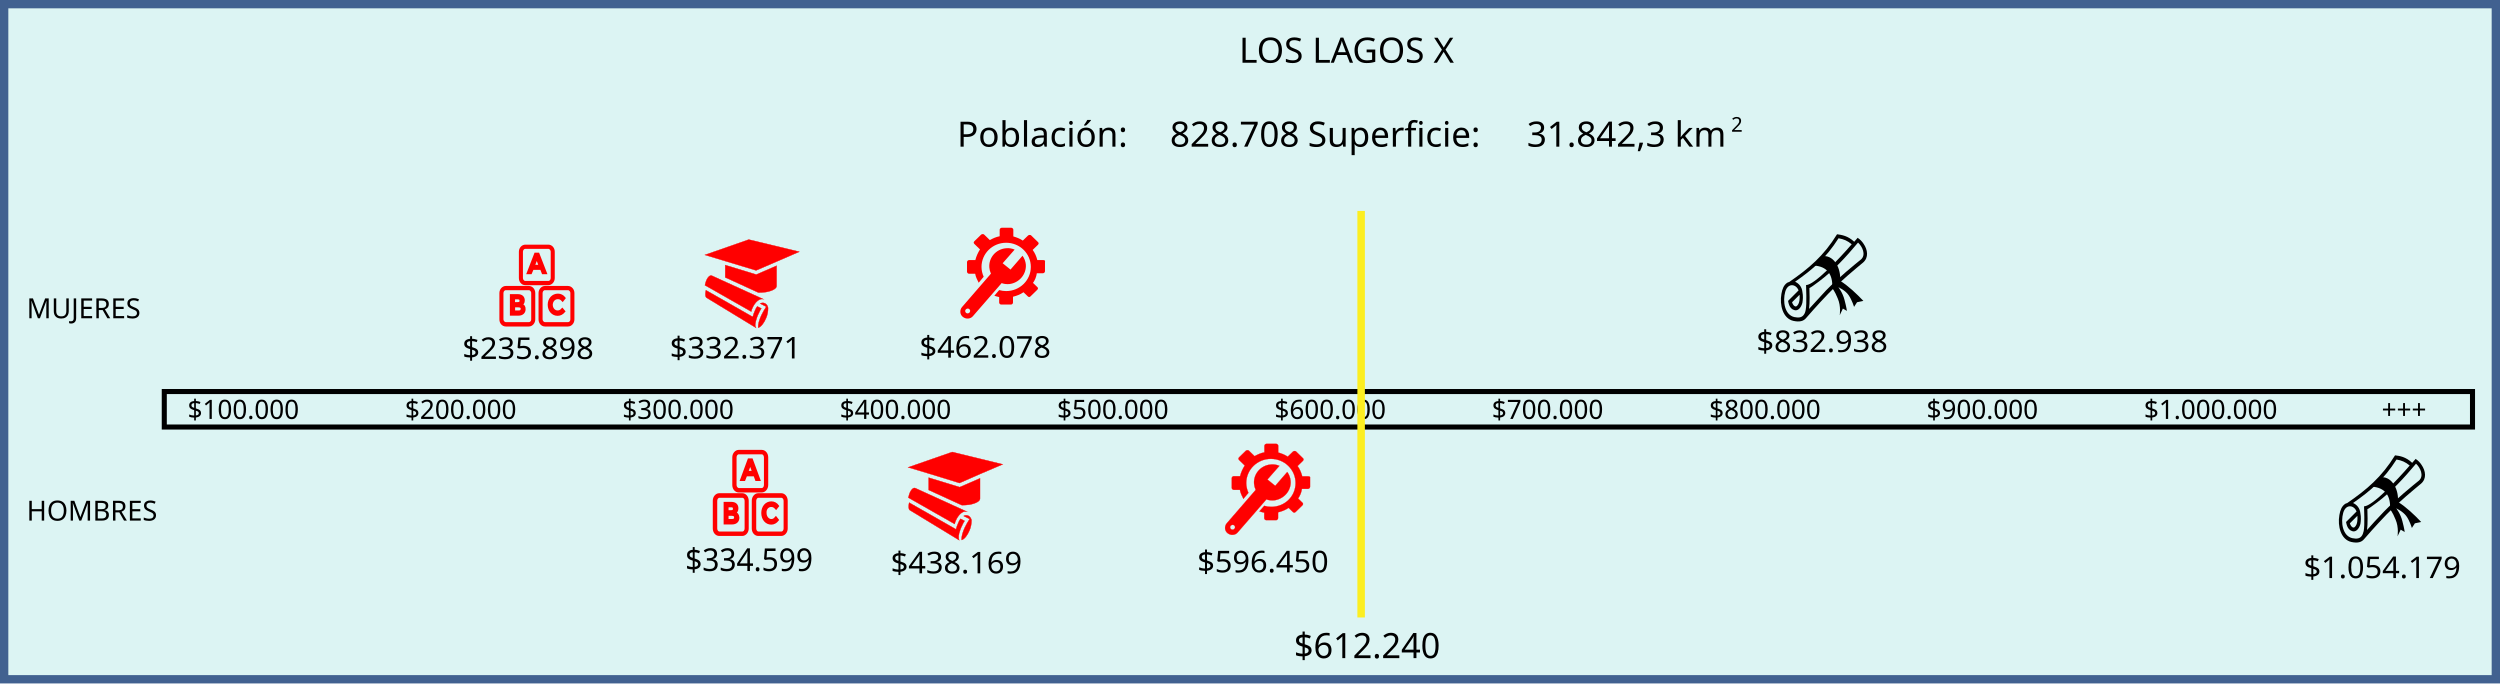
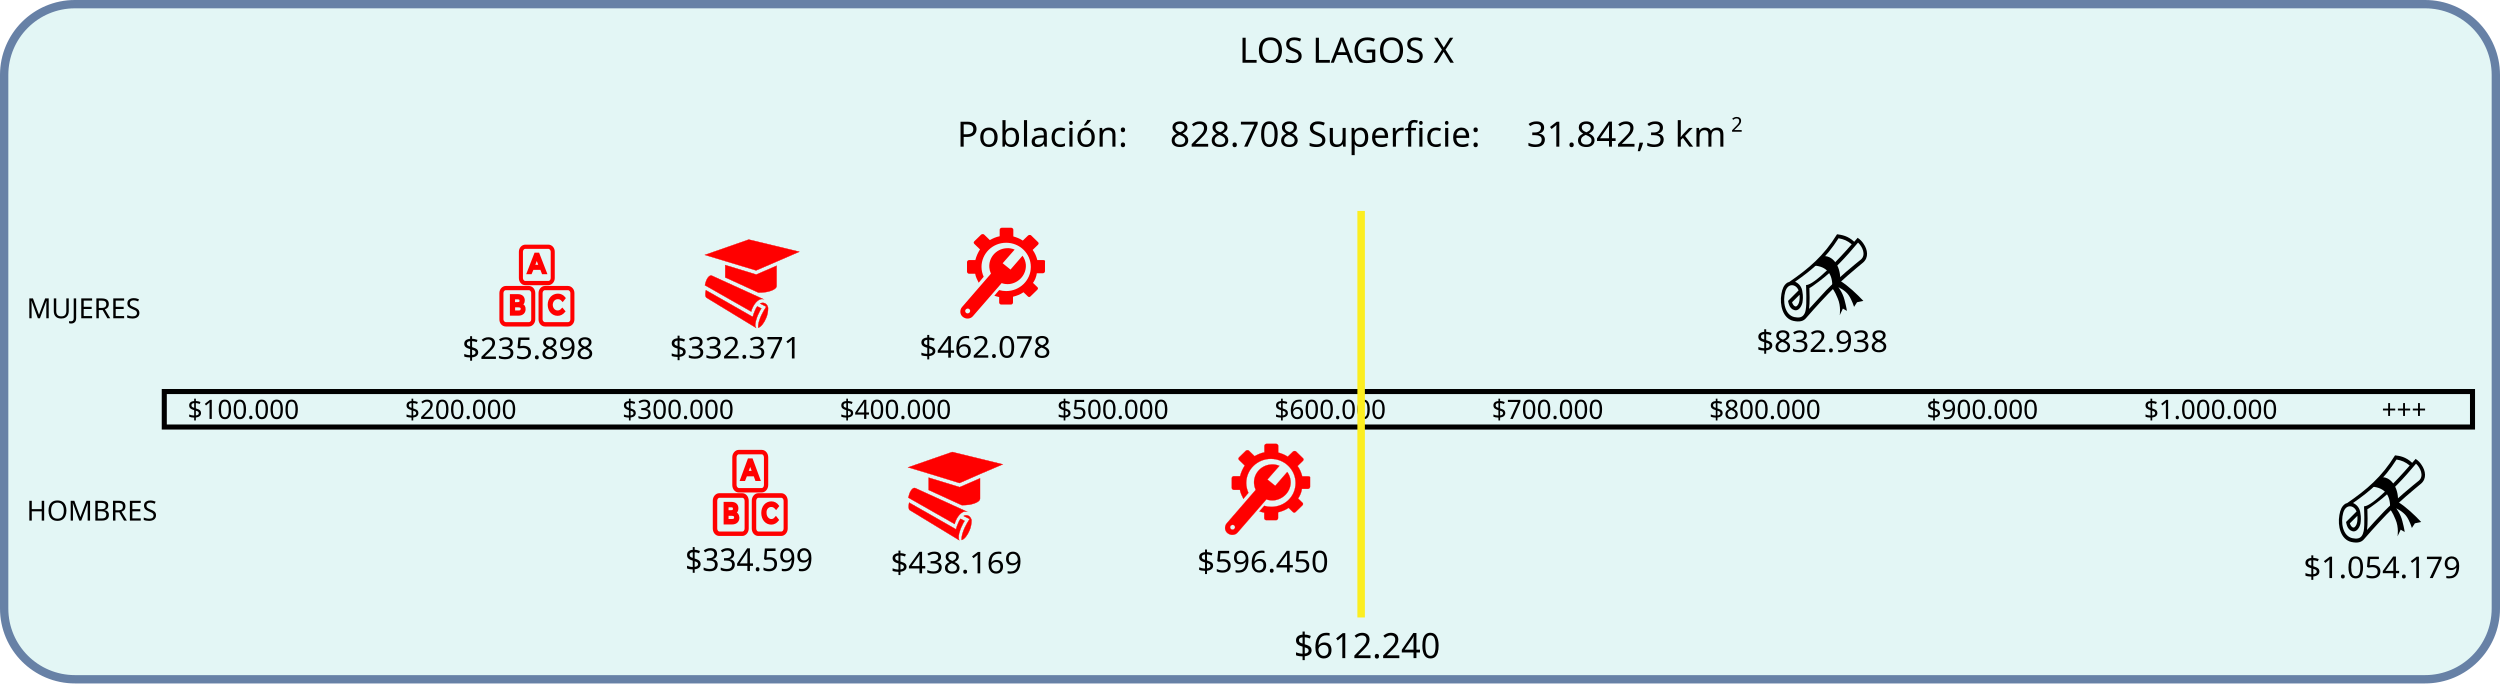
<svg xmlns="http://www.w3.org/2000/svg" version="1.1" id="Capa_1" x="0px" y="0px" viewBox="0 0 1500.5 410.2" style="enable-background:new 0 0 1500.5 410.2;" xml:space="preserve">
  <style type="text/css">
- 	.st0{fill:#DCF4F3;stroke:#416190;stroke-width:5;stroke-miterlimit:5.83;}
+ 	.st0{opacity:0.8;fill:#DCF4F3;stroke:#416190;stroke-width:5;stroke-miterlimit:5.83;}
	.st1{fill:none;stroke:#000000;stroke-width:3.04;stroke-miterlimit:10;}
	.st2{fill:none;}
- 	.st3{font-family:'Optima-Bold';}
+ 	.st3{font-family:'ArialMT';}
	.st4{font-size:16px;}
	.st5{letter-spacing:27.6;}
	.st6{letter-spacing:9.2;}
	.st7{fill:#FF0000;}
	.st8{font-size:21px;}
	.st9{font-family:'Verdana-Bold';}
- 	.st10{font-family:'Optima-Regular';}
- 	.st11{font-size:12.243px;}
- 	.st12{fill:#FCEE21;}
- 	.st13{font-size:16.651px;}
- 	.st14{fill:#FF0000;stroke:#FF0000;stroke-width:1.366;stroke-miterlimit:10;}
- 	.st15{font-size:18.927px;}
- 	.st16{fill:#FF0000;stroke:#FF0000;stroke-width:1.334;stroke-miterlimit:10;}
- 	.st17{font-size:18px;}
- 	.st18{fill:#FF0000;stroke:#FF0000;stroke-width:0.217;stroke-miterlimit:10;}
- 	.st19{fill:#FF0000;stroke:#FF0000;stroke-width:0.141;stroke-miterlimit:10;}
- 	.st20{fill-rule:evenodd;clip-rule:evenodd;}
+ 	.st10{font-size:12.243px;}
+ 	.st11{fill:#FCEE21;}
+ 	.st12{font-size:16.651px;}
+ 	.st13{fill:#FF0000;stroke:#FF0000;stroke-width:1.366;stroke-miterlimit:10;}
+ 	.st14{font-size:18.927px;}
+ 	.st15{fill:#FF0000;stroke:#FF0000;stroke-width:1.334;stroke-miterlimit:10;}
+ 	.st16{font-size:18px;}
+ 	.st17{fill:#FF0000;stroke:#FF0000;stroke-width:0.217;stroke-miterlimit:10;}
+ 	.st18{fill:#FF0000;stroke:#FF0000;stroke-width:0.141;stroke-miterlimit:10;}
</style>
-   <rect x="2.5" y="2.5" class="st0" width="1495.5" height="405.2" />
+   <path class="st0" d="M45,2.5h1410.5c23.5,0,42.5,19,42.5,42.5v320.2c0,23.5-19,42.5-42.5,42.5H45c-23.5,0-42.5-19-42.5-42.5V45  C2.5,21.5,21.5,2.5,45,2.5z" />
  <rect x="98.6" y="235" class="st1" width="1385.4" height="21.3" />
  <rect x="112.5" y="239.4" class="st2" width="1371.8" height="36.8" />
-   <text transform="matrix(0.9794 0 0 1 112.5791 251.4374)" class="st3 st4">$100.000</text>
-   <text transform="matrix(0.9794 0 0 1 177.9234 251.4374)" class="st3 st4 st5"> </text>
-   <text transform="matrix(0.9794 0 0 1 210.4302 251.4374)" class="st3 st4 st5"> </text>
-   <text transform="matrix(0.9794 0 0 1 243.0445 251.4374)" class="st3 st4">$200.000</text>
-   <text transform="matrix(0.9794 0 0 1 308.3897 251.4374)" class="st3 st4 st5"> </text>
-   <text transform="matrix(0.9794 0 0 1 340.8965 251.4374)" class="st3 st4 st5"> </text>
-   <text transform="matrix(0.9794 0 0 1 373.5108 251.4374)" class="st3 st4">$300.000</text>
-   <text transform="matrix(0.9794 0 0 1 438.8565 251.4374)" class="st3 st4 st5"> </text>
-   <text transform="matrix(0.9794 0 0 1 471.3623 251.4374)" class="st3 st4 st5"> </text>
-   <text transform="matrix(0.9794 0 0 1 503.9766 251.4374)" class="st3 st4">$400.000</text>
-   <text transform="matrix(0.9794 0 0 1 569.3223 251.4374)" class="st3 st4 st5"> </text>
-   <text transform="matrix(0.9794 0 0 1 601.8281 251.4374)" class="st3 st4 st5"> </text>
-   <text transform="matrix(0.9794 0 0 1 634.4521 251.4374)" class="st3 st4">$500.000</text>
-   <text transform="matrix(0.9794 0 0 1 699.7979 251.4374)" class="st3 st4 st5"> </text>
-   <text transform="matrix(0.9794 0 0 1 732.2939 251.4374)" class="st3 st4 st5"> </text>
-   <text transform="matrix(0.9794 0 0 1 764.918 251.4374)" class="st3 st4">$600.000</text>
-   <text transform="matrix(0.9794 0 0 1 830.2637 251.4374)" class="st3 st4 st5"> </text>
-   <text transform="matrix(0.9794 0 0 1 862.7695 251.4374)" class="st3 st4 st5"> </text>
-   <text transform="matrix(0.9794 0 0 1 895.3838 251.4374)" class="st3 st4">$700.000</text>
-   <text transform="matrix(0.9794 0 0 1 960.7295 251.4374)" class="st3 st4 st5"> </text>
-   <text transform="matrix(0.9794 0 0 1 993.2354 251.4374)" class="st3 st4 st5"> </text>
-   <text transform="matrix(0.9794 0 0 1 1025.85 251.4374)" class="st3 st4">$800.000</text>
-   <text transform="matrix(0.9794 0 0 1 1091.195 251.4374)" class="st3 st4 st5"> </text>
-   <text transform="matrix(0.9794 0 0 1 1123.701 251.4374)" class="st3 st4 st5"> </text>
-   <text transform="matrix(0.9794 0 0 1 1156.315 251.4374)" class="st3 st4">$900.000</text>
-   <text transform="matrix(0.9794 0 0 1 1221.661 251.4374)" class="st3 st4 st5"> </text>
-   <text transform="matrix(0.9794 0 0 1 1254.167 251.4374)" class="st3 st4 st5"> </text>
-   <text transform="matrix(0.9794 0 0 1 1286.781 251.4374)" class="st3 st4">$1.000.000 </text>
-   <text transform="matrix(0.9794 0 0 1 1369.551 251.4374)" class="st3 st4 st6"> </text>
-   <text transform="matrix(0.9794 0 0 1 1384.633 251.4374)" class="st3 st4 st5"> </text>
-   <text transform="matrix(0.9794 0 0 1 1417.247 251.4374)" class="st3 st4">   +++</text>
+   <text transform="matrix(0.9794 0 0 1 112.5791 251.4375)" class="st3 st4">$100.000</text>
+   <text transform="matrix(0.9794 0 0 1 177.9238 251.4375)" class="st3 st4 st5"> </text>
+   <text transform="matrix(0.9794 0 0 1 210.4307 251.4375)" class="st3 st4 st5"> </text>
+   <text transform="matrix(0.9794 0 0 1 243.0449 251.4375)" class="st3 st4">$200.000</text>
+   <text transform="matrix(0.9794 0 0 1 308.3901 251.4375)" class="st3 st4 st5"> </text>
+   <text transform="matrix(0.9794 0 0 1 340.8965 251.4375)" class="st3 st4 st5"> </text>
+   <text transform="matrix(0.9794 0 0 1 373.5107 251.4375)" class="st3 st4">$300.000</text>
+   <text transform="matrix(0.9794 0 0 1 438.8564 251.4375)" class="st3 st4 st5"> </text>
+   <text transform="matrix(0.9794 0 0 1 471.3623 251.4375)" class="st3 st4 st5"> </text>
+   <text transform="matrix(0.9794 0 0 1 503.9766 251.4375)" class="st3 st4">$400.000</text>
+   <text transform="matrix(0.9794 0 0 1 569.3223 251.4375)" class="st3 st4 st5"> </text>
+   <text transform="matrix(0.9794 0 0 1 601.8281 251.4375)" class="st3 st4 st5"> </text>
+   <text transform="matrix(0.9794 0 0 1 634.4521 251.4375)" class="st3 st4">$500.000</text>
+   <text transform="matrix(0.9794 0 0 1 699.7979 251.4375)" class="st3 st4 st5"> </text>
+   <text transform="matrix(0.9794 0 0 1 732.2939 251.4375)" class="st3 st4 st5"> </text>
+   <text transform="matrix(0.9794 0 0 1 764.918 251.4375)" class="st3 st4">$600.000</text>
+   <text transform="matrix(0.9794 0 0 1 830.2637 251.4375)" class="st3 st4 st5"> </text>
+   <text transform="matrix(0.9794 0 0 1 862.7695 251.4375)" class="st3 st4 st5"> </text>
+   <text transform="matrix(0.9794 0 0 1 895.3838 251.4375)" class="st3 st4">$700.000</text>
+   <text transform="matrix(0.9794 0 0 1 960.7295 251.4375)" class="st3 st4 st5"> </text>
+   <text transform="matrix(0.9794 0 0 1 993.2354 251.4375)" class="st3 st4 st5"> </text>
+   <text transform="matrix(0.9794 0 0 1 1025.85 251.4375)" class="st3 st4">$800.000</text>
+   <text transform="matrix(0.9794 0 0 1 1091.195 251.4375)" class="st3 st4 st5"> </text>
+   <text transform="matrix(0.9794 0 0 1 1123.701 251.4375)" class="st3 st4 st5"> </text>
+   <text transform="matrix(0.9794 0 0 1 1156.315 251.4375)" class="st3 st4">$900.000</text>
+   <text transform="matrix(0.9794 0 0 1 1221.661 251.4375)" class="st3 st4 st5"> </text>
+   <text transform="matrix(0.9794 0 0 1 1254.167 251.4375)" class="st3 st4 st5"> </text>
+   <text transform="matrix(0.9794 0 0 1 1286.781 251.4375)" class="st3 st4">$1.000.000 </text>
+   <text transform="matrix(0.9794 0 0 1 1369.551 251.4375)" class="st3 st4 st6"> </text>
+   <text transform="matrix(0.9794 0 0 1 1384.633 251.4375)" class="st3 st4 st5"> </text>
+   <text transform="matrix(0.9794 0 0 1 1417.247 251.4375)" class="st3 st4">   +++</text>
  <path class="st7" d="M626.3,156.1h-3.7c-0.6-2.3-1.4-4.2-2.8-6.1l3.2-3.1c0.2-0.2,0.4-0.6,0.4-0.8c0-0.4-0.2-0.6-0.4-0.8l-4.1-4  c-0.4-0.4-1.2-0.4-1.8,0l-3.2,3.1c-1.8-1.2-3.7-1.9-5.7-2.5v-4c0-0.6-0.6-1.2-1.2-1.2h-5.8c-0.6,0-1.2,0.6-1.2,1.2v3.9  c-2.2,0.4-4.1,1.3-5.9,2.3l-3.4-3.3c-0.4-0.4-1.2-0.4-1.8,0l-4.1,4c-0.2,0.2-0.4,0.6-0.4,0.8s0.2,0.6,0.4,0.8l3.4,3.3  c-1.2,1.9-2.2,4-2.8,6.4h-3.8c-0.6,0-1.2,0.6-1.2,1.2v5.8c0,0.6,0.6,1.2,1.2,1.2h3.7c0.3,2,1.3,3.7,2.1,5.4l3-3.6  c-0.8-1.8-1.3-3.8-1.3-5.9c0-8,6.6-14.5,14.8-14.5s14.8,6.5,14.8,14.5s-6.6,14.5-14.8,14.5c-1.4,0-2.9-0.2-4.2-0.6l-2.9,3.4  c0.9,0.3,1.9,0.6,2.9,0.8v3.3c0,0.6,0.6,1.2,1.2,1.2h5.9c0.6,0,1.2-0.6,1.2-1.2v-3.5c2.3-0.6,4.3-1.3,6.3-2.7l2.6,2.5  c0.2,0.2,0.6,0.4,0.8,0.4s0.6-0.2,0.8-0.4l4.1-4c0.2-0.2,0.4-0.6,0.4-0.8c0-0.4-0.2-0.6-0.4-0.8l-2.6-2.5c1.2-1.7,2-3.6,2.3-5.8h3.7  c0.6,0,1.2-0.6,1.2-1.2V157C627.5,156.7,627.1,156.1,626.3,156.1z" />
  <path class="st7" d="M615.7,158.7c-0.2-1.8-0.8-3.6-2-5.2l-7.2,8.3l-4.7-3.8l7.2-8.2c-1.7-0.7-3.4-1-5.2-0.8  c-6,0.5-10.5,5.7-10,11.6c0.1,1.2,0.4,2.4,0.9,3.5l0.1,0.1l-17.4,20.1c-0.7,0.8-1.1,2-1,3.1s0.6,2.1,1.5,2.8s2,1.1,3.2,1  c1.1-0.1,2.2-0.6,2.9-1.5l17.2-19.8l0.2,0.1c1.4,0.5,2.9,0.6,4.4,0.5C611.7,169.8,616.2,164.6,615.7,158.7z M580.9,188.1  c-0.9,0.1-1.5-0.6-1.6-1.3c-0.1-0.8,0.6-1.5,1.4-1.6c0.9-0.1,1.5,0.6,1.6,1.3C582.3,187.3,581.8,188,580.9,188.1z" />
  <rect x="776.6" y="379.2" class="st2" width="92" height="32.3" />
-   <text transform="matrix(0.9794 0 0 1 776.5967 395.0038)" class="st3 st8">$612.240</text>
+   <text transform="matrix(0.9794 0 0 1 776.5967 395.0039)" class="st3 st8">$612.240</text>
  <rect x="589.6" y="21.9" class="st2" width="439.9" height="108.7" />
  <text transform="matrix(1 0 0 1 743.7232 37.6472)" class="st9 st8">LOS LAGOS X</text>
  <text transform="matrix(1 0 0 1 574.481 88.0471)" class="st9 st8">Población: </text>
-   <text transform="matrix(1 0 0 1 702.2114 88.0471)" class="st10 st8">828.708 </text>
+   <text transform="matrix(1 0 0 1 702.2114 88.0471)" class="st3 st8">828.708 </text>
  <text transform="matrix(1 0 0 1 784.9419 88.0471)" class="st9 st8">Superficie: </text>
-   <text transform="matrix(1 0 0 1 916.4287 88.0471)" class="st10 st8">31.842,3 km</text>
-   <text transform="matrix(1 0 0 1 1038.989 79.0545)" class="st10 st11">2</text>
-   <rect x="814.7" y="126.6" class="st12" width="4.5" height="244" />
+   <text transform="matrix(1 0 0 1 916.4287 88.0471)" class="st3 st8">31.842,3 km</text>
+   <text transform="matrix(1 0 0 1 1038.989 79.0545)" class="st3 st10">2</text>
+   <rect x="814.7" y="126.6" class="st11" width="4.5" height="244" />
  <rect x="16" y="179.1" class="st2" width="105.4" height="23.7" />
-   <text transform="matrix(0.9794 0 0 1 16.0293 191.0087)" class="st9 st13">MUJERES</text>
+   <text transform="matrix(0.9794 0 0 1 16.0293 191.0088)" class="st9 st12">MUJERES</text>
  <rect x="16" y="300.5" class="st2" width="96.2" height="26" />
-   <text transform="matrix(0.9794 0 0 1 16.0293 312.453)" class="st9 st13">HOMBRES</text>
+   <text transform="matrix(0.9794 0 0 1 16.0293 312.4531)" class="st9 st12">HOMBRES</text>
  <rect x="215.1" y="63.3" class="st2" width="80.5" height="23.3" />
  <g>
    <g>
-       <path class="st14" d="M445.5,296.7h-13.8c-1.7,0-3.2,1.7-3.2,3.8v16.7c0,2.1,1.4,3.8,3.2,3.8h13.8c1.7,0,3.2-1.7,3.2-3.8v-16.6    C448.7,298.4,447.3,296.7,445.5,296.7z M447.6,317.2c0,1.4-0.9,2.5-2,2.5h-13.8c-1.1,0-2-1.1-2-2.5v-16.6c0-1.4,0.9-2.5,2-2.5    h13.8c1.1,0,2,1.1,2,2.5V317.2L447.6,317.2z" />
-       <path class="st14" d="M441,307.7c1-0.5,1.5-1.2,1.5-2.6c0-1.8-1-3.2-3.6-3.2H435v12.2h4.4c2.6,0,3.7-1.6,3.7-3.4    C443,309.1,442.2,308.1,441,307.7z M436.6,303.8h2.2c1.1,0,1.8,0.3,1.8,1.6c0,1-0.6,1.5-1.8,1.5h-2.2V303.8L436.6,303.8z     M439.3,312.2h-2.7v-3.3h2.5c1.4,0,2.2,0.5,2.2,1.6C441.3,311.8,440.5,312.2,439.3,312.2z" />
-       <path class="st14" d="M457.2,294.9c1.7,0,3.2-1.7,3.2-3.8v-16.6c0-2.1-1.4-3.8-3.2-3.8h-13.8c-1.7,0-3.2,1.7-3.2,3.8v16.6    c0,2.1,1.4,3.8,3.2,3.8H457.2L457.2,294.9z M441.4,291.1v-16.6c0-1.4,0.9-2.5,2-2.5h13.8c1.1,0,2,1.1,2,2.5v16.6    c0,1.4-0.9,2.5-2,2.5h-13.8C442.3,293.5,441.4,292.4,441.4,291.1z" />
-       <path class="st14" d="M447.8,285.2h5.1l1,2.8h1.8l-4.5-12.2h-1.8l-4.5,12.2h1.8L447.8,285.2z M450.3,278.3l1.8,5h-3.7L450.3,278.3    z" />
-       <path class="st14" d="M468.9,296.7h-13.8c-1.7,0-3.2,1.7-3.2,3.8v16.7c0,2.1,1.4,3.8,3.2,3.8h13.8c1.7,0,3.2-1.7,3.2-3.8v-16.6    C472.1,298.4,470.7,296.7,468.9,296.7z M471,317.2c0,1.4-0.9,2.5-2,2.5h-13.8c-1.1,0-2-1.1-2-2.5v-16.6c0-1.4,0.9-2.5,2-2.5H469    c1.1,0,2,1.1,2,2.5V317.2L471,317.2z" />
-       <path class="st14" d="M462.9,303.6c1.2,0,2,0.5,2.9,1.5l1.1-1.4c-1-1.4-2.4-2.1-3.9-2.1c-3.2,0-5.4,2.7-5.4,6.3    c0,3.7,2.3,6.3,5.3,6.3c1.5,0,2.8-0.7,3.9-2.1l-1.1-1.4c-1,1.2-1.8,1.5-2.8,1.5c-1.8,0-3.5-1.8-3.5-4.3    C459.2,305.3,460.9,303.6,462.9,303.6z" />
+       <path class="st13" d="M445.5,296.7h-13.8c-1.7,0-3.2,1.7-3.2,3.8v16.7c0,2.1,1.4,3.8,3.2,3.8h13.8c1.7,0,3.2-1.7,3.2-3.8v-16.6    C448.7,298.4,447.3,296.7,445.5,296.7z M447.6,317.2c0,1.4-0.9,2.5-2,2.5h-13.8c-1.1,0-2-1.1-2-2.5v-16.6c0-1.4,0.9-2.5,2-2.5    h13.8c1.1,0,2,1.1,2,2.5V317.2L447.6,317.2z" />
+       <path class="st13" d="M441,307.7c1-0.5,1.5-1.2,1.5-2.6c0-1.8-1-3.2-3.6-3.2H435v12.2h4.4c2.6,0,3.7-1.6,3.7-3.4    C443,309.1,442.2,308.1,441,307.7z M436.6,303.8h2.2c1.1,0,1.8,0.3,1.8,1.6c0,1-0.6,1.5-1.8,1.5h-2.2V303.8L436.6,303.8z     M439.3,312.2h-2.7v-3.3h2.5c1.4,0,2.2,0.5,2.2,1.6C441.3,311.8,440.5,312.2,439.3,312.2z" />
+       <path class="st13" d="M457.2,294.9c1.7,0,3.2-1.7,3.2-3.8v-16.6c0-2.1-1.4-3.8-3.2-3.8h-13.8c-1.7,0-3.2,1.7-3.2,3.8v16.6    c0,2.1,1.4,3.8,3.2,3.8H457.2L457.2,294.9z M441.4,291.1v-16.6c0-1.4,0.9-2.5,2-2.5h13.8c1.1,0,2,1.1,2,2.5v16.6    c0,1.4-0.9,2.5-2,2.5h-13.8C442.3,293.5,441.4,292.4,441.4,291.1z" />
+       <path class="st13" d="M447.8,285.2h5.1l1,2.8h1.8l-4.5-12.2h-1.8l-4.5,12.2h1.8L447.8,285.2z M450.3,278.3l1.8,5h-3.7L450.3,278.3    z" />
+       <path class="st13" d="M468.9,296.7h-13.8c-1.7,0-3.2,1.7-3.2,3.8v16.7c0,2.1,1.4,3.8,3.2,3.8h13.8c1.7,0,3.2-1.7,3.2-3.8v-16.6    C472.1,298.4,470.7,296.7,468.9,296.7z M471,317.2c0,1.4-0.9,2.5-2,2.5h-13.8c-1.1,0-2-1.1-2-2.5v-16.6c0-1.4,0.9-2.5,2-2.5H469    c1.1,0,2,1.1,2,2.5V317.2L471,317.2z" />
+       <path class="st13" d="M462.9,303.6c1.2,0,2,0.5,2.9,1.5l1.1-1.4c-1-1.4-2.4-2.1-3.9-2.1c-3.2,0-5.4,2.7-5.4,6.3    c0,3.7,2.3,6.3,5.3,6.3c1.5,0,2.8-0.7,3.9-2.1l-1.1-1.4c-1,1.2-1.8,1.5-2.8,1.5c-1.8,0-3.5-1.8-3.5-4.3    C459.2,305.3,460.9,303.6,462.9,303.6z" />
    </g>
    <rect x="411.2" y="328.5" class="st2" width="84.1" height="25.4" />
-     <text transform="matrix(0.9484 0 0 1 411.252 342.7021)" class="st3 st15">$334.599</text>
+     <text transform="matrix(0.9484 0 0 1 411.252 342.7021)" class="st3 st14">$334.599</text>
  </g>
  <g>
    <g>
-       <path class="st16" d="M317.4,172.3h-13.8c-1.7,0-3.2,1.6-3.2,3.6v15.8c0,2,1.4,3.6,3.2,3.6h13.8c1.7,0,3.2-1.6,3.2-3.6v-15.8    C320.6,173.9,319.2,172.3,317.4,172.3z M319.5,191.7c0,1.3-0.9,2.3-2.1,2.3h-13.8c-1.1,0-2.1-1.1-2.1-2.3v-15.8    c0-1.3,0.9-2.4,2.1-2.4h13.8c1.1,0,2.1,1.1,2.1,2.4V191.7L319.5,191.7z" />
-       <path class="st16" d="M312.8,182.8c1-0.5,1.5-1.1,1.5-2.5c0-1.7-1-3.1-3.6-3.1h-4v11.6h4.4c2.6,0,3.7-1.5,3.7-3.2    C314.9,184.1,314.1,183.1,312.8,182.8z M308.5,179h2.2c1.1,0,1.8,0.3,1.8,1.6c0,1-0.6,1.4-1.9,1.4h-2.2L308.5,179L308.5,179z     M311.2,187h-2.7v-3.2h2.5c1.4,0,2.2,0.5,2.2,1.5C313.1,186.7,312.4,187,311.2,187z" />
-       <path class="st16" d="M329.1,170.5c1.7,0,3.2-1.6,3.2-3.6v-15.8c0-2-1.4-3.6-3.2-3.6h-13.8c-1.7,0-3.2,1.6-3.2,3.6v15.8    c0,2,1.4,3.6,3.2,3.6H329.1L329.1,170.5z M313.2,166.9v-15.8c0-1.3,0.9-2.4,2.1-2.4h13.8c1.1,0,2.1,1.1,2.1,2.4v15.8    c0,1.3-0.9,2.4-2.1,2.4h-13.8C314.2,169.3,313.2,168.2,313.2,166.9z" />
-       <path class="st16" d="M319.7,161.3h5.1l1,2.6h1.8l-4.5-11.6h-1.8l-4.5,11.6h1.8L319.7,161.3z M322.2,154.8l1.8,4.8h-3.7    L322.2,154.8z" />
-       <path class="st16" d="M340.9,172.3h-13.8c-1.7,0-3.2,1.6-3.2,3.6v15.8c0,2,1.4,3.6,3.2,3.6h13.8c1.7,0,3.2-1.6,3.2-3.6v-15.8    C344.1,173.9,342.6,172.3,340.9,172.3z M343,191.7c0,1.3-0.9,2.3-2.1,2.3h-13.8c-1.1,0-2.1-1.1-2.1-2.3v-15.8    c0-1.3,0.9-2.4,2.1-2.4h13.8c1.1,0,2.1,1.1,2.1,2.4V191.7L343,191.7z" />
-       <path class="st16" d="M334.8,178.9c1.2,0,2,0.4,2.9,1.4l1.1-1.4c-1-1.3-2.4-2-3.9-2c-3.2,0-5.5,2.6-5.5,6c0,3.5,2.3,6,5.3,6    c1.5,0,2.8-0.7,3.9-2l-1.1-1.3c-1,1.1-1.8,1.4-2.9,1.4c-1.8,0-3.5-1.7-3.5-4.1C331.2,180.5,332.8,178.9,334.8,178.9z" />
+       <path class="st15" d="M317.4,172.3h-13.8c-1.7,0-3.2,1.6-3.2,3.6v15.8c0,2,1.4,3.6,3.2,3.6h13.8c1.7,0,3.2-1.6,3.2-3.6v-15.8    C320.6,173.9,319.2,172.3,317.4,172.3z M319.5,191.7c0,1.3-0.9,2.3-2.1,2.3h-13.8c-1.1,0-2.1-1.1-2.1-2.3v-15.8    c0-1.3,0.9-2.4,2.1-2.4h13.8c1.1,0,2.1,1.1,2.1,2.4V191.7L319.5,191.7z" />
+       <path class="st15" d="M312.8,182.8c1-0.5,1.5-1.1,1.5-2.5c0-1.7-1-3.1-3.6-3.1h-4v11.6h4.4c2.6,0,3.7-1.5,3.7-3.2    C314.9,184.1,314.1,183.1,312.8,182.8z M308.5,179h2.2c1.1,0,1.8,0.3,1.8,1.6c0,1-0.6,1.4-1.9,1.4h-2.2L308.5,179L308.5,179z     M311.2,187h-2.7v-3.2h2.5c1.4,0,2.2,0.5,2.2,1.5C313.1,186.7,312.4,187,311.2,187z" />
+       <path class="st15" d="M329.1,170.5c1.7,0,3.2-1.6,3.2-3.6v-15.8c0-2-1.4-3.6-3.2-3.6h-13.8c-1.7,0-3.2,1.6-3.2,3.6v15.8    c0,2,1.4,3.6,3.2,3.6H329.1L329.1,170.5z M313.2,166.9v-15.8c0-1.3,0.9-2.4,2.1-2.4h13.8c1.1,0,2.1,1.1,2.1,2.4v15.8    c0,1.3-0.9,2.4-2.1,2.4h-13.8C314.2,169.3,313.2,168.2,313.2,166.9z" />
+       <path class="st15" d="M319.7,161.3h5.1l1,2.6h1.8l-4.5-11.6h-1.8l-4.5,11.6h1.8L319.7,161.3z M322.2,154.8l1.8,4.8h-3.7    L322.2,154.8z" />
+       <path class="st15" d="M340.9,172.3h-13.8c-1.7,0-3.2,1.6-3.2,3.6v15.8c0,2,1.4,3.6,3.2,3.6h13.8c1.7,0,3.2-1.6,3.2-3.6v-15.8    C344.1,173.9,342.6,172.3,340.9,172.3z M343,191.7c0,1.3-0.9,2.3-2.1,2.3h-13.8c-1.1,0-2.1-1.1-2.1-2.3v-15.8    c0-1.3,0.9-2.4,2.1-2.4h13.8c1.1,0,2.1,1.1,2.1,2.4V191.7L343,191.7z" />
+       <path class="st15" d="M334.8,178.9c1.2,0,2,0.4,2.9,1.4l1.1-1.4c-1-1.3-2.4-2-3.9-2c-3.2,0-5.5,2.6-5.5,6c0,3.5,2.3,6,5.3,6    c1.5,0,2.8-0.7,3.9-2l-1.1-1.3c-1,1.1-1.8,1.4-2.9,1.4c-1.8,0-3.5-1.7-3.5-4.1C331.2,180.5,332.8,178.9,334.8,178.9z" />
    </g>
    <rect x="277.5" y="201.9" class="st2" width="93.1" height="18.8" />
-     <text transform="matrix(1.0255 0 0 1 277.5 215.4482)" class="st3 st17">$235.898</text>
+     <text transform="matrix(1.0255 0 0 1 277.5 215.4482)" class="st3 st16">$235.898</text>
  </g>
  <g>
-     <path class="st18" d="M581.6,309.8c-0.6-0.4-1.3-0.6-2.1-0.5c-0.4,0-0.8,0.2-1.1,0.4l3.6,1.8c-1.1,1.6-2,3.3-2.9,5.1   c-0.6,1.2-1.1,2.6-1.5,4c-0.3,1.1-0.5,2.3-0.4,3.5c1.7-0.5,3.5-2.9,4.7-5.8c0.8-1.8,1.2-3.9,1.2-6.1   C582.9,311.2,582.3,310.3,581.6,309.8z" />
-     <path class="st18" d="M557.4,286.7v7.4l19.9,9.1l0,0c1.5,0,3-0.1,4.5-0.3c3.9-0.7,6.4-2.1,6.4-3.6v-12.2l-12.2,5.3L557.4,286.7z" />
-     <polygon class="st18" points="571.5,271.3 545.1,280.5 557.4,284.2 575.9,289.9 588.2,284.5 601.8,278.7  " />
-     <path class="st18" d="M575.4,321.5c0-0.2,0-0.3,0.1-0.5s0.1-0.4,0.1-0.6v-0.1c0.5-1.7,1-3.3,1.8-4.8c0.4-1,0.9-1.9,1.5-2.8v-0.1   l-2.4-1.2c-0.6,0.8-1,1.6-1.4,2.6c-0.5,1.2-1,2.4-1.3,3.7l-28.1-16l-0.2,1c-0.2,1.5-0.2,3,0.6,3.5l29.6,18   C575.4,323.6,575.3,322.7,575.4,321.5z" />
-     <path class="st18" d="M573.5,312.8c1.7-4.1,4.6-6.5,6.9-5.7h-0.1L549.4,293c-1.2-0.6-2.8,1-3.7,3.8c-0.2,0.6-0.4,1.3-0.5,1.9   l27.8,15.8C573.1,313.9,573.3,313.3,573.5,312.8z" />
+     <path class="st17" d="M581.6,309.8c-0.6-0.4-1.3-0.6-2.1-0.5c-0.4,0-0.8,0.2-1.1,0.4l3.6,1.8c-1.1,1.6-2,3.3-2.9,5.1   c-0.6,1.2-1.1,2.6-1.5,4c-0.3,1.1-0.5,2.3-0.4,3.5c1.7-0.5,3.5-2.9,4.7-5.8c0.8-1.8,1.2-3.9,1.2-6.1   C582.9,311.2,582.3,310.3,581.6,309.8z" />
+     <path class="st17" d="M557.4,286.7v7.4l19.9,9.1l0,0c1.5,0,3-0.1,4.5-0.3c3.9-0.7,6.4-2.1,6.4-3.6v-12.2l-12.2,5.3L557.4,286.7z" />
+     <polygon class="st17" points="571.5,271.3 545.1,280.5 557.4,284.2 575.9,289.9 588.2,284.5 601.8,278.7  " />
+     <path class="st17" d="M575.4,321.5c0-0.2,0-0.3,0.1-0.5s0.1-0.4,0.1-0.6v-0.1c0.5-1.7,1-3.3,1.8-4.8c0.4-1,0.9-1.9,1.5-2.8v-0.1   l-2.4-1.2c-0.6,0.8-1,1.6-1.4,2.6c-0.5,1.2-1,2.4-1.3,3.7l-28.1-16l-0.2,1c-0.2,1.5-0.2,3,0.6,3.5l29.6,18   C575.4,323.6,575.3,322.7,575.4,321.5z" />
+     <path class="st17" d="M573.5,312.8c1.7-4.1,4.6-6.5,6.9-5.7h-0.1L549.4,293c-1.2-0.6-2.8,1-3.7,3.8c-0.2,0.6-0.4,1.3-0.5,1.9   l27.8,15.8C573.1,313.9,573.3,313.3,573.5,312.8z" />
    <rect x="534.5" y="330.6" class="st2" width="100" height="21" />
-     <text transform="matrix(1.0255 0 0 1 534.5908 344.1122)" class="st3 st17">$438.169</text>
+     <text transform="matrix(1.0255 0 0 1 534.5908 344.1123)" class="st3 st16">$438.169</text>
  </g>
  <rect x="551.8" y="201.1" class="st2" width="103.7" height="22.3" />
-   <text transform="matrix(1.0255 0 0 1 551.8779 214.6659)" class="st3 st17">$462.078</text>
+   <text transform="matrix(1.0255 0 0 1 551.8779 214.666)" class="st3 st16">$462.078</text>
  <g>
-     <path class="st19" d="M785.3,285.9h-3.7c-0.6-2.3-1.4-4.2-2.8-6.2l3.2-3.1c0.2-0.2,0.4-0.6,0.4-0.8c0-0.4-0.2-0.6-0.4-0.8l-4.1-4   c-0.4-0.4-1.2-0.4-1.8,0l-3.2,3.1c-1.8-1.2-3.7-1.9-5.7-2.5v-4c0-0.6-0.6-1.2-1.2-1.2h-5.9c-0.6,0-1.2,0.6-1.2,1.2v3.9   c-2.2,0.4-4.1,1.3-5.9,2.3l-3.4-3.3c-0.4-0.4-1.2-0.4-1.8,0l-4.1,4c-0.2,0.2-0.4,0.6-0.4,0.8c0,0.2,0.2,0.6,0.4,0.8l3.4,3.3   c-1.2,1.9-2.2,4-2.8,6.4h-3.8c-0.6,0-1.2,0.6-1.2,1.2v5.8c0,0.6,0.6,1.2,1.2,1.2h3.7c0.3,2,1.3,3.7,2.1,5.4l3-3.6   c-0.8-1.8-1.3-3.8-1.3-5.9c0-8,6.6-14.5,14.8-14.5s14.8,6.5,14.8,14.5s-6.4,14.3-14.6,14.3c-1.4,0-2.9-0.2-4.2-0.6l-2.9,3.3   c0.9,0.3,1.9,0.6,2.9,0.8v3.3c0,0.6,0.6,1.2,1.2,1.2h5.9c0.6,0,1.2-0.6,1.2-1.2v-3.5c2.3-0.6,4.3-1.3,6.3-2.7l2.6,2.5   c0.2,0.2,0.6,0.4,0.8,0.4s0.6-0.2,0.8-0.4l4.1-4c0.2-0.2,0.4-0.6,0.4-0.8c0-0.4-0.2-0.6-0.4-0.8l-2.6-2.5c1.2-1.7,2-3.6,2.3-5.8   h3.7c0.6,0,1.2-0.6,1.2-1.2v-5.8C786.5,286.5,786.1,285.9,785.3,285.9z" />
-     <path class="st19" d="M774.6,288.5c-0.2-1.8-0.8-3.6-2-5.2l-7.2,8.3l-4.7-3.8l7.2-8.2c-1.7-0.7-3.4-1-5.2-0.8   c-6,0.5-10.5,5.7-10,11.6c0.1,1.2,0.4,2.3,0.9,3.5l0.1,0.1l-17.4,20.1c-0.7,0.8-1.1,2-1,3.1s0.6,2.1,1.5,2.8s2,1.1,3.2,1   c1.1-0.1,2.2-0.6,2.9-1.5l17.2-19.8l0.2,0.1c1.4,0.5,2.9,0.6,4.4,0.5C770.6,299.6,775.2,294.4,774.6,288.5z M739.9,317.9   c-0.9,0.1-1.5-0.6-1.6-1.3c-0.1-0.8,0.6-1.5,1.4-1.6c0.9-0.1,1.5,0.6,1.6,1.3C741.3,317.1,740.7,317.9,739.9,317.9z" />
+     <path class="st18" d="M785.3,285.9h-3.7c-0.6-2.3-1.4-4.2-2.8-6.2l3.2-3.1c0.2-0.2,0.4-0.6,0.4-0.8c0-0.4-0.2-0.6-0.4-0.8l-4.1-4   c-0.4-0.4-1.2-0.4-1.8,0l-3.2,3.1c-1.8-1.2-3.7-1.9-5.7-2.5v-4c0-0.6-0.6-1.2-1.2-1.2h-5.9c-0.6,0-1.2,0.6-1.2,1.2v3.9   c-2.2,0.4-4.1,1.3-5.9,2.3l-3.4-3.3c-0.4-0.4-1.2-0.4-1.8,0l-4.1,4c-0.2,0.2-0.4,0.6-0.4,0.8c0,0.2,0.2,0.6,0.4,0.8l3.4,3.3   c-1.2,1.9-2.2,4-2.8,6.4h-3.8c-0.6,0-1.2,0.6-1.2,1.2v5.8c0,0.6,0.6,1.2,1.2,1.2h3.7c0.3,2,1.3,3.7,2.1,5.4l3-3.6   c-0.8-1.8-1.3-3.8-1.3-5.9c0-8,6.6-14.5,14.8-14.5s14.8,6.5,14.8,14.5s-6.4,14.3-14.6,14.3c-1.4,0-2.9-0.2-4.2-0.6l-2.9,3.3   c0.9,0.3,1.9,0.6,2.9,0.8v3.3c0,0.6,0.6,1.2,1.2,1.2h5.9c0.6,0,1.2-0.6,1.2-1.2v-3.5c2.3-0.6,4.3-1.3,6.3-2.7l2.6,2.5   c0.2,0.2,0.6,0.4,0.8,0.4s0.6-0.2,0.8-0.4l4.1-4c0.2-0.2,0.4-0.6,0.4-0.8c0-0.4-0.2-0.6-0.4-0.8l-2.6-2.5c1.2-1.7,2-3.6,2.3-5.8   h3.7c0.6,0,1.2-0.6,1.2-1.2v-5.8C786.5,286.5,786.1,285.9,785.3,285.9z" />
+     <path class="st18" d="M774.6,288.5c-0.2-1.8-0.8-3.6-2-5.2l-7.2,8.3l-4.7-3.8l7.2-8.2c-1.7-0.7-3.4-1-5.2-0.8   c-6,0.5-10.5,5.7-10,11.6c0.1,1.2,0.4,2.3,0.9,3.5l0.1,0.1l-17.4,20.1c-0.7,0.8-1.1,2-1,3.1s0.6,2.1,1.5,2.8s2,1.1,3.2,1   c1.1-0.1,2.2-0.6,2.9-1.5l17.2-19.8l0.2,0.1c1.4,0.5,2.9,0.6,4.4,0.5C770.6,299.6,775.2,294.4,774.6,288.5z M739.9,317.9   c-0.9,0.1-1.5-0.6-1.6-1.3c-0.1-0.8,0.6-1.5,1.4-1.6c0.9-0.1,1.5,0.6,1.6,1.3C741.3,317.1,740.7,317.9,739.9,317.9z" />
    <rect x="718.5" y="330" class="st2" width="86.8" height="19.6" />
-     <text transform="matrix(1.0255 0 0 1 718.5908 343.4989)" class="st3 st17">$596.450</text>
+     <text transform="matrix(1.0255 0 0 1 718.5908 343.499)" class="st3 st16">$596.450</text>
  </g>
  <g>
    <g>
      <path d="M1115,142.7c-0.5,0.6-1.2,1.4-2.1,2.4c-3.8-3.6-7.5-4.1-10.3-4.5c-8,13-17,20.6-28.8,28.7c-0.3,0-0.7,0.2-1.1,0.4    c-2.1,1.4-3,3.8-3.5,6.7c-1.2,6.7,0.9,14.8,7.2,16.2c3.7,0.8,6.1,0.2,7.7-1.8c1.2-1.4,6.5-7.5,13.3-14.6    c7.7-7.9,17-15.4,20.8-18.6c3.5-3,2.8-7.7,0.3-11.3c-0.9-1.4-2.1-2.6-3.3-3.4L1115,142.7z M1085.8,185.4    c0.5-3.6,0.3-10.3,0.2-12.5c0.9-0.4,2.6-1.6,5.8-4c8.9-6.7,16.1-14.6,23.4-23.3c2.6,2.4,4.9,7.3,1.8,10.1    c-3.7,3-13.5,10.9-21,18.6C1092,178.6,1088.3,182.6,1085.8,185.4z M1082.5,189.1c-1.1,1.4-2.8,1.8-5.6,1.2    c-5.8-1.4-7-9.5-5.4-15.2c1.6-5.5,6.5-4.7,8-0.8l-6.3,6.3c0.2,0.6,0.5,4.6,3.7,5.5c2.3,0.8,4.2-1.6,4.9-4.4c0.3-1.8,0.5-4,0-6.5    c-0.3-3-2.1-5.1-4.4-6.1c11-7.7,18.5-14.2,26.1-26.1c3.2,0.6,5.2,1.4,7.9,3.6c-7.3,8.5-22.4,24.5-27.4,24.5    c0,1.2,0.5,11.3-0.2,14.8C1083.6,187.1,1083.2,188.3,1082.5,189.1z M1080.1,176.9c0.2,2.2,0,4.9-1.2,6.3c-1.2,1.8-2.8,0-3.3-1.8    L1080.1,176.9z" />
-       <path class="st20" d="M1112.8,184.2c0,0-1.2-4.1-3.3-7.1s-6.1-4.7-6.1-4.7s2.6,3.2,3.7,7.7c1.2,4.5,1.4,6.5,1.4,6.5l-2.4-1.4    l-1.9,4c0,0,0.9-5.3-1.2-10.1c-1.9-4.7-3.3-6.1-3.3-6.1c0.5-8.5-3.2-13-10.7-13.6l5.6-5.7c6.6-0.2,10.5,7.9,9.8,14.8    c5.1,3.2,9.8,7.7,14,12.1l-3.8,0.8L1112.8,184.2z" />
+       <path d="M1112.8,184.2c0,0-1.2-4.1-3.3-7.1s-6.1-4.7-6.1-4.7s2.6,3.2,3.7,7.7c1.2,4.5,1.4,6.5,1.4,6.5l-2.4-1.4l-1.9,4    c0,0,0.9-5.3-1.2-10.1c-1.9-4.7-3.3-6.1-3.3-6.1c0.5-8.5-3.2-13-10.7-13.6l5.6-5.7c6.6-0.2,10.5,7.9,9.8,14.8    c5.1,3.2,9.8,7.7,14,12.1l-3.8,0.8L1112.8,184.2z" />
    </g>
    <rect x="1054.2" y="197.7" class="st2" width="92.4" height="17.8" />
-     <text transform="matrix(1.0255 0 0 1 1054.216 211.2665)" class="st3 st17">$832.938</text>
+     <text transform="matrix(1.0255 0 0 1 1054.216 211.2666)" class="st3 st16">$832.938</text>
  </g>
  <g>
    <g>
      <path d="M1449.9,275.4c-0.5,0.6-1.2,1.4-2.1,2.4c-3.8-3.6-7.5-4.2-10.3-4.5c-8,13-17,20.6-28.8,28.7c-0.3,0-0.7,0.2-1.1,0.4    c-2.1,1.4-3,3.8-3.5,6.7c-1.2,6.7,0.9,14.8,7.2,16.2c3.7,0.8,6.1,0.2,7.7-1.8c1.2-1.4,6.5-7.5,13.3-14.6    c7.7-7.9,17-15.4,20.8-18.6c3.5-3,2.8-7.7,0.3-11.3c-0.9-1.4-2.1-2.6-3.3-3.4L1449.9,275.4z M1420.7,318.1    c0.5-3.6,0.3-10.3,0.2-12.5c0.9-0.4,2.6-1.6,5.8-4c8.9-6.7,16.1-14.6,23.4-23.3c2.6,2.4,4.9,7.3,1.8,10.1    c-3.7,3-13.5,10.9-21,18.6C1426.8,311.3,1423.1,315.3,1420.7,318.1z M1417.4,321.8c-1.1,1.4-2.8,1.8-5.6,1.2    c-5.8-1.4-7-9.5-5.4-15.2c1.6-5.5,6.5-4.7,8-0.8l-6.3,6.3c0.2,0.6,0.5,4.5,3.7,5.5c2.3,0.8,4.2-1.6,4.9-4.3c0.3-1.8,0.5-4,0-6.5    c-0.3-3-2.1-5.1-4.4-6.1c11-7.7,18.5-14.2,26.1-26.1c3.2,0.6,5.2,1.4,7.9,3.6c-7.3,8.5-22.4,24.5-27.4,24.5    c0,1.2,0.5,11.3-0.2,14.8C1418.4,319.8,1418.1,321,1417.4,321.8z M1414.9,309.6c0.2,2.2,0,4.9-1.2,6.3c-1.2,1.8-2.8,0-3.3-1.8    L1414.9,309.6z" />
-       <path class="st20" d="M1447.6,316.9c0,0-1.2-4.2-3.3-7.1s-6.1-4.7-6.1-4.7s2.6,3.2,3.7,7.7c1.2,4.5,1.4,6.5,1.4,6.5l-2.4-1.4    l-1.9,4c0,0,0.9-5.3-1.2-10.1c-1.9-4.7-3.3-6.1-3.3-6.1c0.5-8.5-3.2-13-10.7-13.6l5.6-5.7c6.6-0.2,10.5,7.9,9.8,14.8    c5.1,3.2,9.8,7.7,14,12.1l-3.8,0.8L1447.6,316.9z" />
+       <path d="M1447.6,316.9c0,0-1.2-4.2-3.3-7.1s-6.1-4.7-6.1-4.7s2.6,3.2,3.7,7.7c1.2,4.5,1.4,6.5,1.4,6.5l-2.4-1.4l-1.9,4    c0,0,0.9-5.3-1.2-10.1c-1.9-4.7-3.3-6.1-3.3-6.1c0.5-8.5-3.2-13-10.7-13.6l5.6-5.7c6.6-0.2,10.5,7.9,9.8,14.8    c5.1,3.2,9.8,7.7,14,12.1l-3.8,0.8L1447.6,316.9z" />
    </g>
    <rect x="1382.5" y="333.4" class="st2" width="109" height="19.1" />
-     <text transform="matrix(1.0255 0 0 1 1382.591 346.9735)" class="st3 st17">$1.054.179</text>
+     <text transform="matrix(1.0255 0 0 1 1382.591 346.9736)" class="st3 st16">$1.054.179</text>
  </g>
  <g>
    <rect x="402" y="201.6" class="st2" width="99.6" height="21.9" />
-     <text transform="matrix(1.0255 0 0 1 402.0284 215.1308)" class="st3 st17">$332.371</text>
-     <path class="st18" d="M459.5,182.3c-0.6-0.4-1.3-0.6-2.1-0.5c-0.4,0-0.8,0.2-1.1,0.4l3.6,1.9c-1.1,1.6-2,3.3-2.9,5.1   c-0.6,1.2-1.1,2.6-1.5,4c-0.3,1.1-0.5,2.3-0.4,3.5c1.7-0.5,3.5-2.9,4.7-5.8c0.8-1.8,1.2-3.9,1.2-6.1   C460.8,183.7,460.3,182.8,459.5,182.3z" />
-     <path class="st18" d="M435.3,159.1v7.4l19.9,9.1l0,0c1.5,0,3-0.1,4.5-0.3c3.9-0.7,6.4-2.1,6.4-3.6v-12.2l-12.2,5.3L435.3,159.1z" />
-     <polygon class="st18" points="449.4,143.8 423.1,153 435.3,156.7 453.8,162.3 466.1,157 479.7,151.1  " />
-     <path class="st18" d="M453.4,194c0-0.2,0-0.3,0.1-0.5s0.1-0.4,0.1-0.6v-0.1c0.5-1.7,1-3.3,1.8-4.8c0.4-1,0.9-1.9,1.5-2.8v-0.1   l-2.4-1.2c-0.6,0.8-1,1.6-1.4,2.6c-0.5,1.2-1,2.4-1.3,3.7l-28.1-16l-0.2,1c-0.2,1.5-0.2,3,0.6,3.5l29.6,18   C453.3,196,453.2,195.2,453.4,194z" />
-     <path class="st18" d="M451.4,185.3c1.7-4.1,4.6-6.5,6.9-5.7h-0.1l-30.9-14.1c-1.2-0.6-2.8,1-3.7,3.8c-0.2,0.6-0.4,1.3-0.5,1.9   l27.8,15.8C451,186.3,451.2,185.8,451.4,185.3z" />
+     <text transform="matrix(1.0255 0 0 1 402.0283 215.1309)" class="st3 st16">$332.371</text>
+     <path class="st17" d="M459.5,182.3c-0.6-0.4-1.3-0.6-2.1-0.5c-0.4,0-0.8,0.2-1.1,0.4l3.6,1.9c-1.1,1.6-2,3.3-2.9,5.1   c-0.6,1.2-1.1,2.6-1.5,4c-0.3,1.1-0.5,2.3-0.4,3.5c1.7-0.5,3.5-2.9,4.7-5.8c0.8-1.8,1.2-3.9,1.2-6.1   C460.8,183.7,460.3,182.8,459.5,182.3z" />
+     <path class="st17" d="M435.3,159.1v7.4l19.9,9.1l0,0c1.5,0,3-0.1,4.5-0.3c3.9-0.7,6.4-2.1,6.4-3.6v-12.2l-12.2,5.3L435.3,159.1z" />
+     <polygon class="st17" points="449.4,143.8 423.1,153 435.3,156.7 453.8,162.3 466.1,157 479.7,151.1  " />
+     <path class="st17" d="M453.4,194c0-0.2,0-0.3,0.1-0.5s0.1-0.4,0.1-0.6v-0.1c0.5-1.7,1-3.3,1.8-4.8c0.4-1,0.9-1.9,1.5-2.8v-0.1   l-2.4-1.2c-0.6,0.8-1,1.6-1.4,2.6c-0.5,1.2-1,2.4-1.3,3.7l-28.1-16l-0.2,1c-0.2,1.5-0.2,3,0.6,3.5l29.6,18   C453.3,196,453.2,195.2,453.4,194z" />
+     <path class="st17" d="M451.4,185.3c1.7-4.1,4.6-6.5,6.9-5.7h-0.1l-30.9-14.1c-1.2-0.6-2.8,1-3.7,3.8c-0.2,0.6-0.4,1.3-0.5,1.9   l27.8,15.8C451,186.3,451.2,185.8,451.4,185.3z" />
  </g>
</svg>
